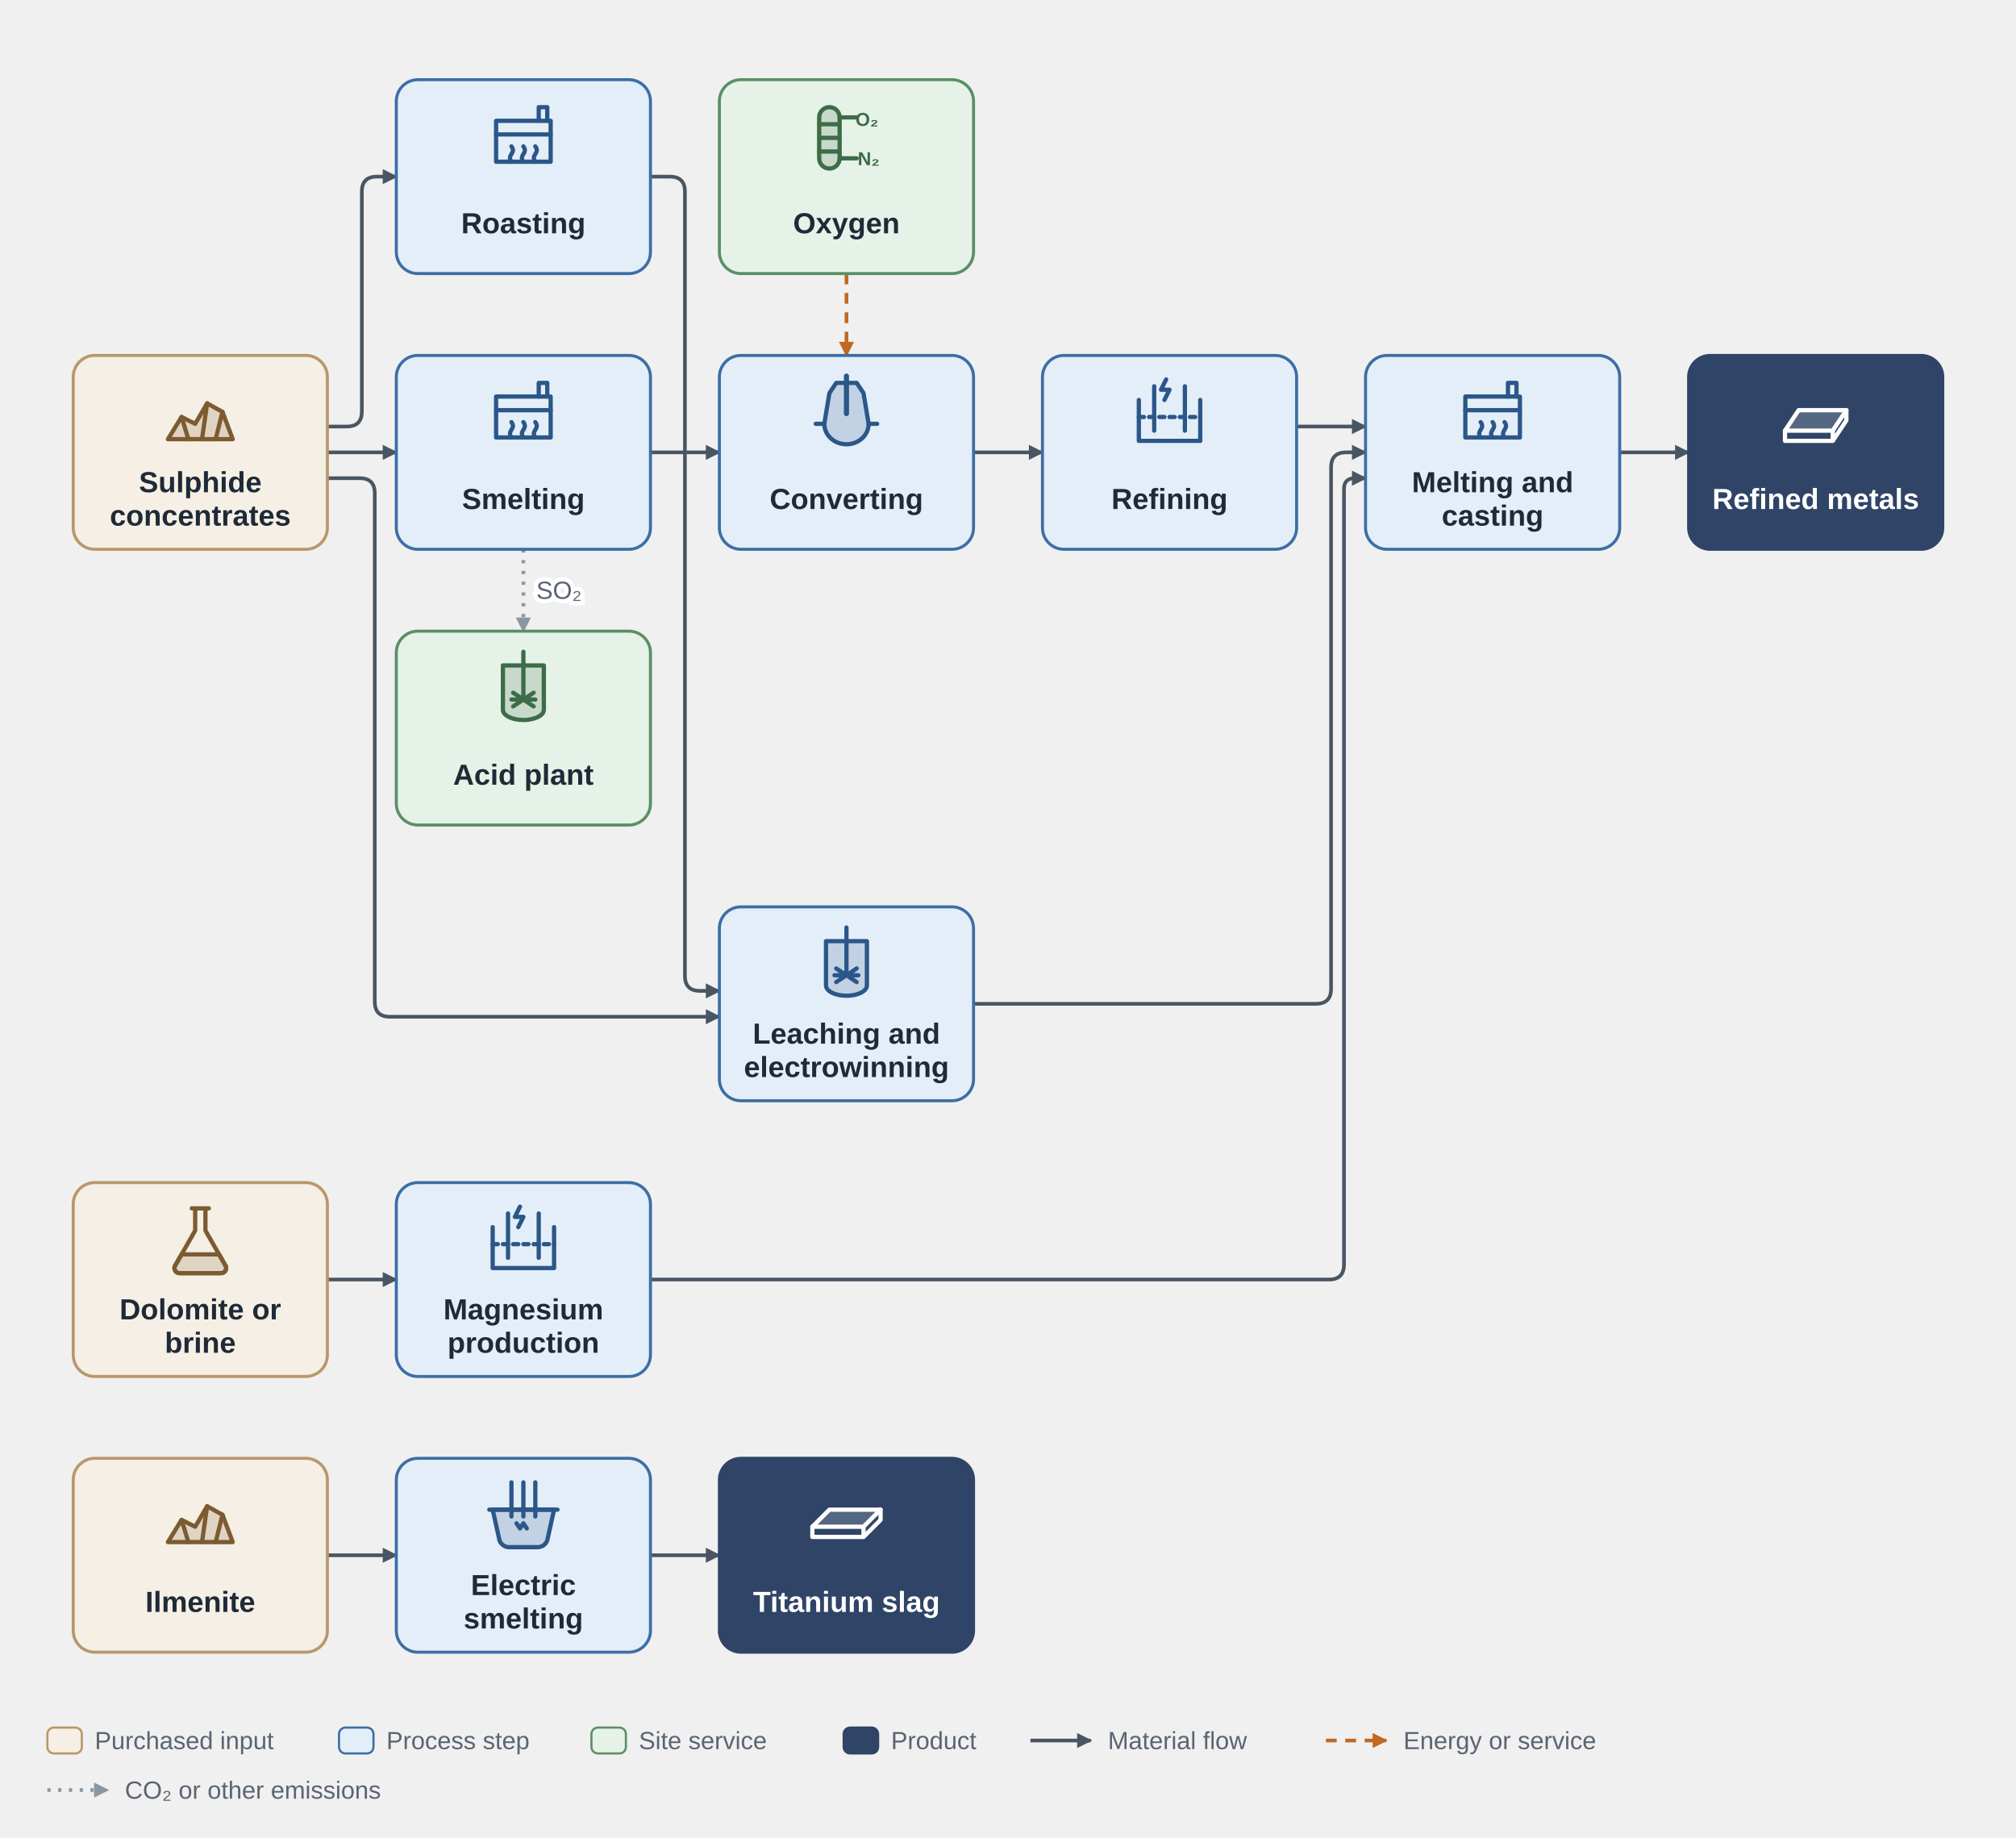
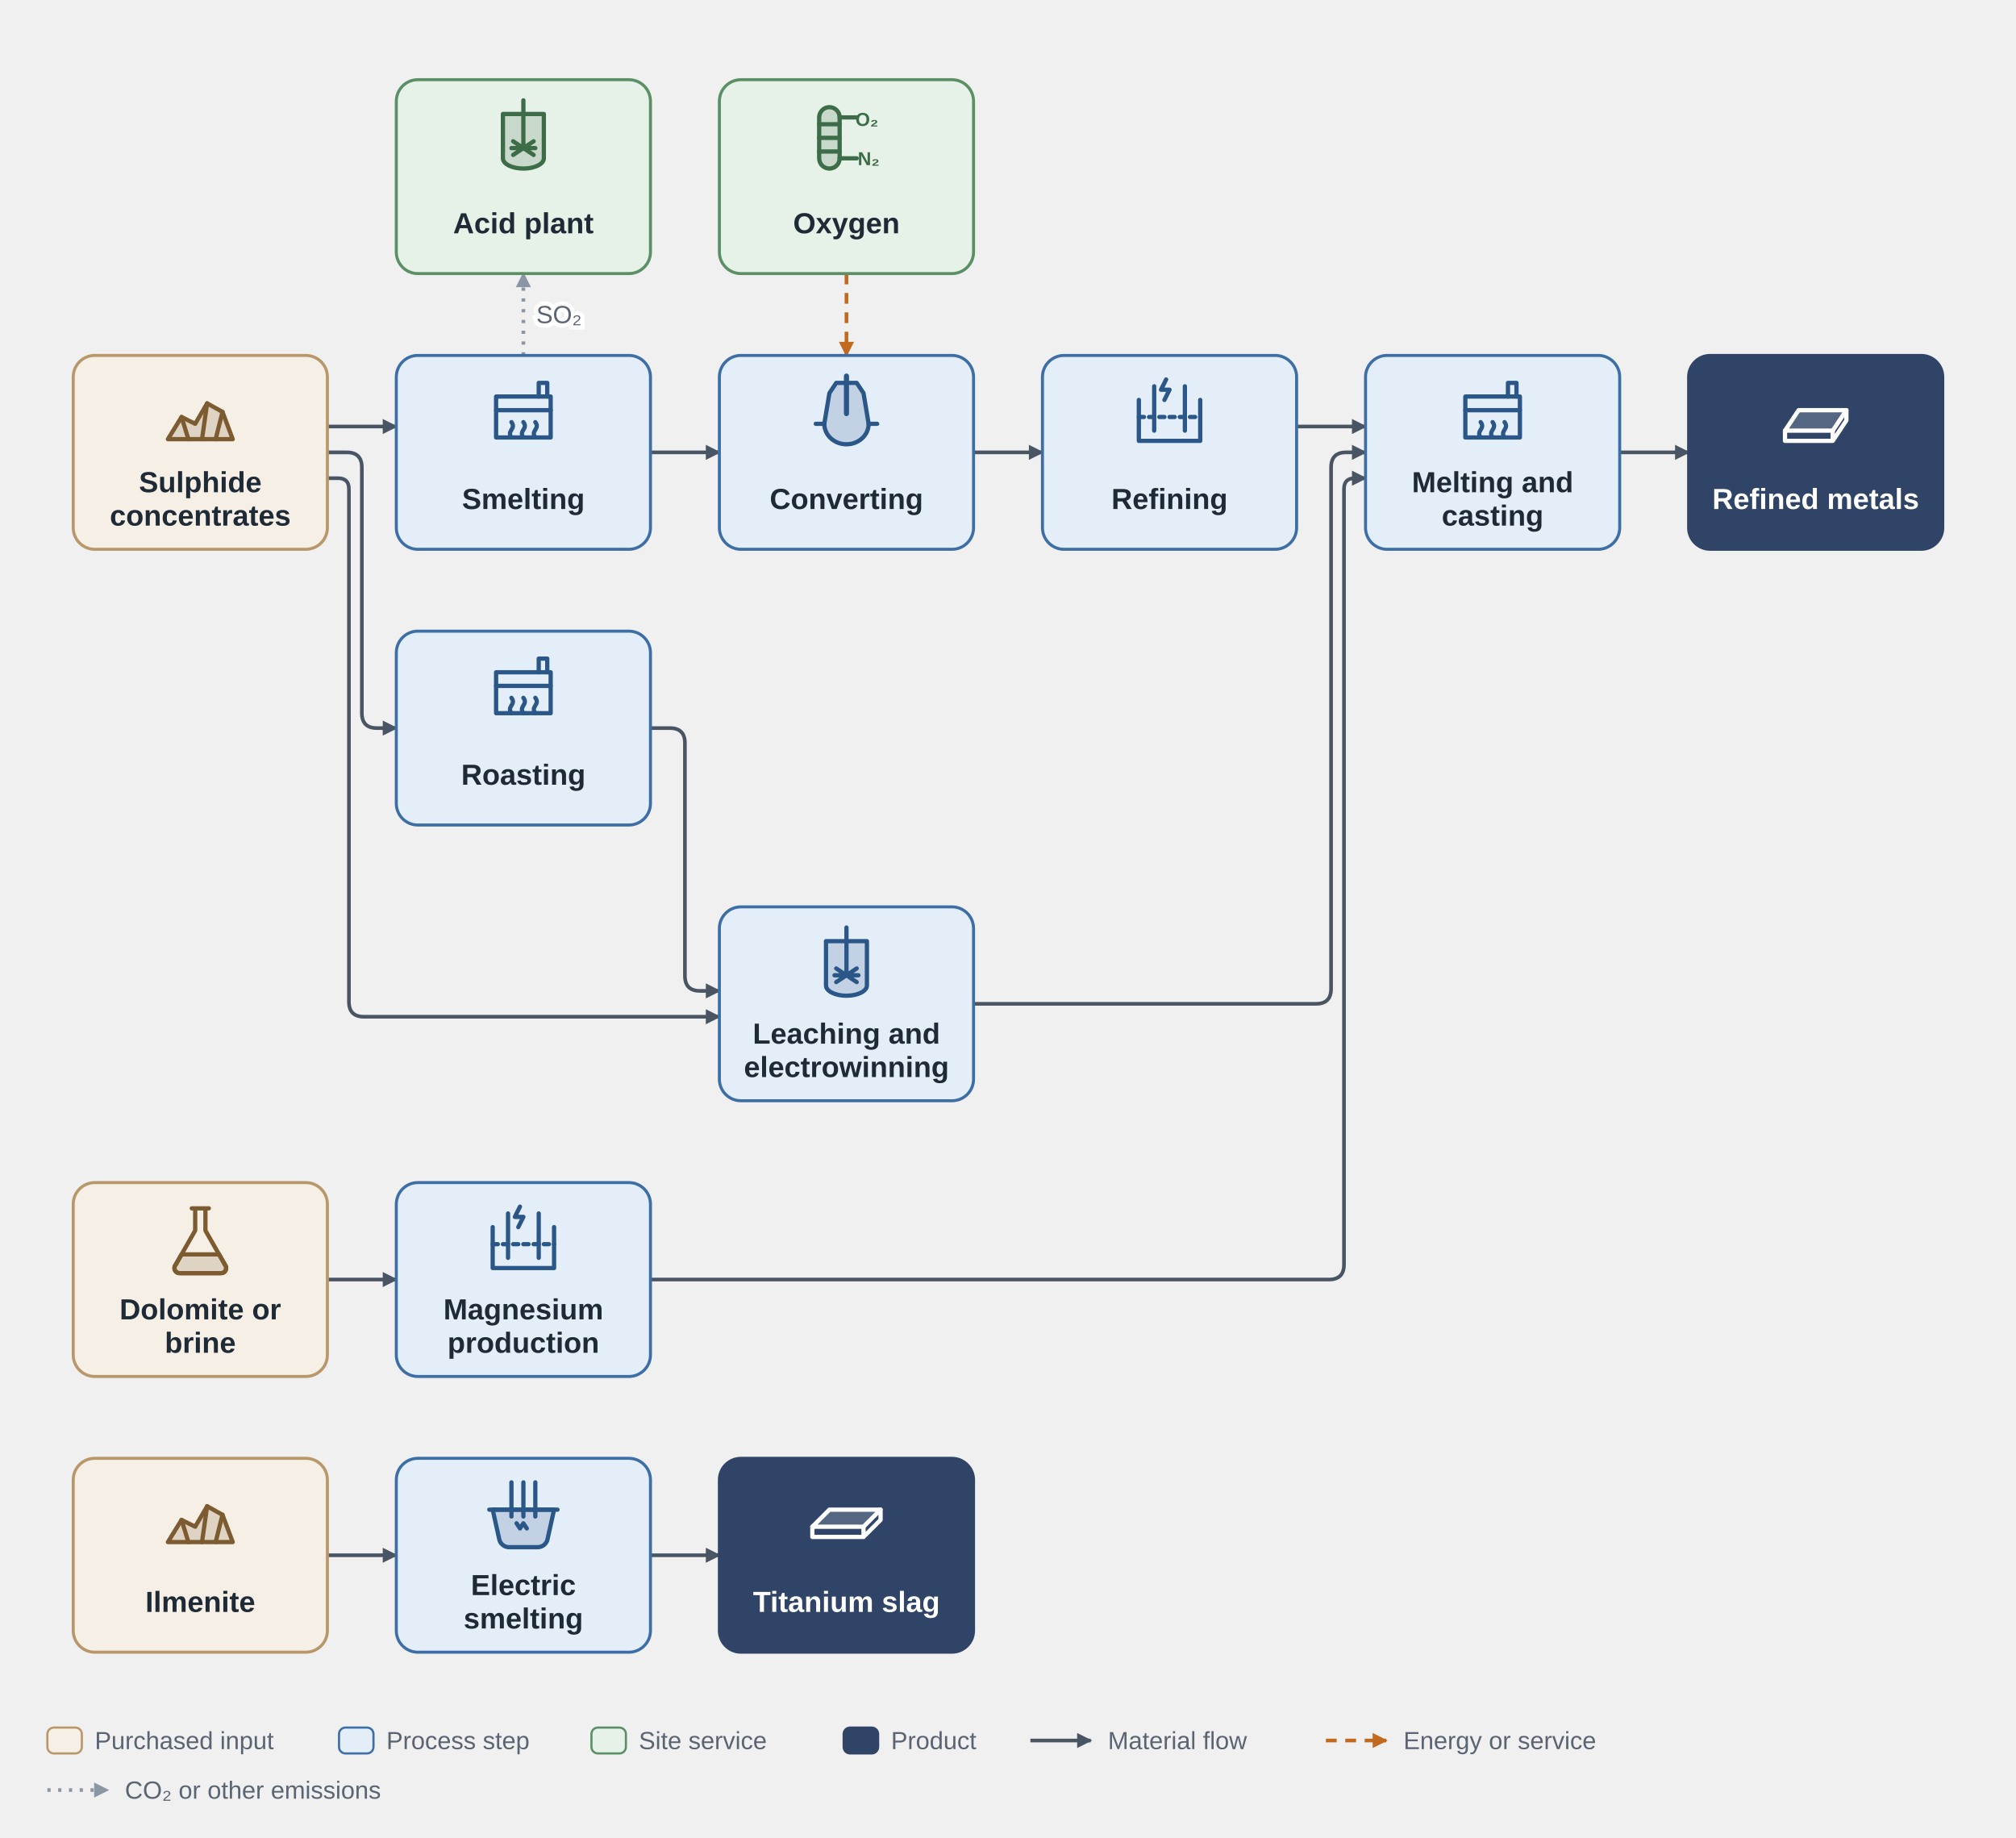
<svg xmlns="http://www.w3.org/2000/svg" viewBox="0 0 936 853" width="936" height="853" font-family="'Source Sans Pro', 'Source Sans 3', 'Segoe UI', 'Helvetica Neue', Arial, sans-serif" role="img" aria-label="Base metals, magnesium, and titanium slag process flowchart">
  <defs>
    <symbol id="icon-air-separation" viewBox="0 0 48 48">
      <g fill="none" stroke="currentColor" stroke-width="2.5" stroke-linecap="round" stroke-linejoin="round">
        <rect x="8" y="6" width="12" height="36" rx="6" fill="currentColor" fill-opacity="0.18" />
        <path d="M8 16 H20 M8 24 H20 M8 32 H20" />
        <path d="M20 12 H30" />
        <text x="36" y="17" text-anchor="middle" font-size="11" font-weight="700" fill="currentColor" stroke="none">O₂</text>
        <path d="M20 36 H30" />
        <text x="37" y="40" text-anchor="middle" font-size="11" font-weight="700" fill="currentColor" stroke="none">N₂</text>
      </g>
    </symbol>
    <symbol id="icon-chemical" viewBox="0 0 48 48">
      <g fill="none" stroke="currentColor" stroke-width="2.5" stroke-linecap="round" stroke-linejoin="round">
        <path d="M19 5 H29 M21 5 V18 L9 39 A3 3 0 0 0 12 43 H36 A3 3 0 0 0 39 39 L27 18 V5" />
        <path d="M13 32 H35 L39 39 A3 3 0 0 1 36 43 H12 A3 3 0 0 1 9 39 Z" fill="currentColor" fill-opacity="0.18" />
      </g>
    </symbol>
    <symbol id="icon-converter" viewBox="0 0 48 48">
      <g fill="none" stroke="currentColor" stroke-width="2.5" stroke-linecap="round" stroke-linejoin="round">
        <path d="M14 12 L18 6 H30 L34 12 L37 30 A13 12 0 0 1 11 30 Z" fill="currentColor" fill-opacity="0.18" />
        <path d="M24 2 V24" stroke-width="3" />
        <path d="M6 30 H11 M37 30 H42" />
      </g>
    </symbol>
    <symbol id="icon-eaf" viewBox="0 0 48 48">
      <g fill="none" stroke="currentColor" stroke-width="2.5" stroke-linecap="round" stroke-linejoin="round">
        <path d="M6 20 H42 L38 38 A6 6 0 0 1 32 42 H16 A6 6 0 0 1 10 38 Z" fill="currentColor" fill-opacity="0.18" />
        <path d="M17 4 V24 M24 4 V24 M31 4 V24 M4 20 H44" />
        <path d="M20 28 l2 3 l2-3 l2 3" />
      </g>
    </symbol>
    <symbol id="icon-electrolysis" viewBox="0 0 48 48">
      <g fill="none" stroke="currentColor" stroke-width="2.5" stroke-linecap="round" stroke-linejoin="round">
        <path d="M6 16 V40 H42 V16" />
        <path d="M6 26 H42" stroke-dasharray="3 3" />
        <path d="M15 8 V34 M33 8 V34" />
        <path d="M22 4 L19 10 H24 L21 16" />
      </g>
    </symbol>
    <symbol id="icon-furnace" viewBox="0 0 48 48">
      <g fill="none" stroke="currentColor" stroke-width="2.5" stroke-linecap="round" stroke-linejoin="round">
        <path d="M8 14 H40 V38 H8 Z" />
        <path d="M8 22 H40" />
        <path d="M17 38 c-3-4 3-5 0-9 M24 38 c-3-4 3-5 0-9 M31 38 c-3-4 3-5 0-9" />
        <path d="M33 14 V6 H38 V14" />
      </g>
    </symbol>
    <symbol id="icon-ingot" viewBox="0 0 48 48">
      <g fill="none" stroke="currentColor" stroke-width="2.5" stroke-linecap="round" stroke-linejoin="round">
        <path d="M6 34 L14 22 H42 L34 34 Z" fill="currentColor" fill-opacity="0.18" />
        <path d="M6 34 V40 H34 V34 M34 40 L42 28 V22" />
      </g>
    </symbol>
    <symbol id="icon-ore" viewBox="0 0 48 48">
      <g fill="none" stroke="currentColor" stroke-width="2.5" stroke-linecap="round" stroke-linejoin="round">
        <path d="M5 39 L13 26 L21 30 L28 18 L37 23 L43 39 Z" fill="currentColor" fill-opacity="0.18" />
        <path d="M13 26 L17 39 M28 18 L25 39 M37 23 L33 39" />
      </g>
    </symbol>
    <symbol id="icon-reactor" viewBox="0 0 48 48">
      <g fill="none" stroke="currentColor" stroke-width="2.5" stroke-linecap="round" stroke-linejoin="round">
        <path d="M12 10 H36 V36 A12 6 0 0 1 12 36 Z" fill="currentColor" fill-opacity="0.18" />
        <path d="M24 2 V30 M17 30 H31 M18 26 L30 34 M30 26 L18 34" />
      </g>
    </symbol>
    <symbol id="icon-slab" viewBox="0 0 48 48">
      <g fill="none" stroke="currentColor" stroke-width="2.5" stroke-linecap="round" stroke-linejoin="round">
        <path d="M4 30 L14 20 H44 L34 30 Z" fill="currentColor" fill-opacity="0.18" />
        <path d="M4 30 V36 H34 V30 M34 36 L44 26 V20" />
      </g>
    </symbol>
    <marker id="arrow-material" viewBox="0 0 10 10" refX="9" refY="5" markerWidth="7" markerHeight="7" markerUnits="userSpaceOnUse" orient="auto-start-reverse">
      <path d="M 0 0 L 10 5 L 0 10 z" fill="#4a5563" />
    </marker>
    <marker id="arrow-energy" viewBox="0 0 10 10" refX="9" refY="5" markerWidth="7" markerHeight="7" markerUnits="userSpaceOnUse" orient="auto-start-reverse">
      <path d="M 0 0 L 10 5 L 0 10 z" fill="#c0691f" />
    </marker>
    <marker id="arrow-emission" viewBox="0 0 10 10" refX="9" refY="5" markerWidth="7" markerHeight="7" markerUnits="userSpaceOnUse" orient="auto-start-reverse">
      <path d="M 0 0 L 10 5 L 0 10 z" fill="#8a96a3" />
    </marker>
  </defs>
-   <path d="M 152.0 210.0 L 184.0 210.0" fill="none" stroke="#4a5563" stroke-width="1.7" marker-end="url(#arrow-material)" />
-   <path d="M 152.0 198.0 L 161.0 198.0 Q 168.0 198.0 168.0 191.0 L 168.0 89.0 Q 168.0 82.0 175.0 82.0 L 184.0 82.0" fill="none" stroke="#4a5563" stroke-width="1.7" marker-end="url(#arrow-material)" />
+   <path d="M 152.0 198.0 L 184.0 198.0" fill="none" stroke="#4a5563" stroke-width="1.7" marker-end="url(#arrow-material)" />
+   <path d="M 152.0 210.0 L 161.0 210.0 Q 168.0 210.0 168.0 217.0 L 168.0 331.0 Q 168.0 338.0 175.0 338.0 L 184.0 338.0" fill="none" stroke="#4a5563" stroke-width="1.7" marker-end="url(#arrow-material)" />
  <path d="M 302.0 210.0 L 334.0 210.0" fill="none" stroke="#4a5563" stroke-width="1.7" marker-end="url(#arrow-material)" />
  <path d="M 452.0 210.0 L 484.0 210.0" fill="none" stroke="#4a5563" stroke-width="1.7" marker-end="url(#arrow-material)" />
  <path d="M 602.0 198.0 L 634.0 198.0" fill="none" stroke="#4a5563" stroke-width="1.7" marker-end="url(#arrow-material)" />
  <path d="M 752.0 210.0 L 784.0 210.0" fill="none" stroke="#4a5563" stroke-width="1.7" marker-end="url(#arrow-material)" />
  <path d="M 393.0 127.0 L 393.0 165.0" fill="none" stroke="#c0691f" stroke-width="1.7" stroke-dasharray="5 4" marker-end="url(#arrow-energy)" />
-   <path d="M 243.0 255.0 L 243.0 293.0" fill="none" stroke="#8a96a3" stroke-width="1.7" stroke-dasharray="1.5 3.5" marker-end="url(#arrow-emission)" />
-   <text x="249.0" y="278.0" text-anchor="start" font-size="11.5" fill="#5a6472" stroke="#ffffff" stroke-width="4" paint-order="stroke">SO₂</text>
-   <path d="M 152.0 222.0 L 167.0 222.0 Q 174.0 222.0 174.0 229.0 L 174.0 465.0 Q 174.0 472.0 181.0 472.0 L 334.0 472.0" fill="none" stroke="#4a5563" stroke-width="1.7" marker-end="url(#arrow-material)" />
-   <path d="M 302.0 82.0 L 311.0 82.0 Q 318.0 82.0 318.0 89.0 L 318.0 453.0 Q 318.0 460.0 325.0 460.0 L 334.0 460.0" fill="none" stroke="#4a5563" stroke-width="1.7" marker-end="url(#arrow-material)" />
+   <path d="M 243.0 165.0 L 243.0 127.0" fill="none" stroke="#8a96a3" stroke-width="1.7" stroke-dasharray="1.5 3.5" marker-end="url(#arrow-emission)" />
+   <text x="249.0" y="150.0" text-anchor="start" font-size="11.5" fill="#5a6472" stroke="#ffffff" stroke-width="4" paint-order="stroke">SO₂</text>
+   <path d="M 152.0 222.0 L 157.0 222.0 Q 162.0 222.0 162.0 227.0 L 162.0 465.0 Q 162.0 472.0 169.0 472.0 L 334.0 472.0" fill="none" stroke="#4a5563" stroke-width="1.7" marker-end="url(#arrow-material)" />
+   <path d="M 302.0 338.0 L 311.0 338.0 Q 318.0 338.0 318.0 345.0 L 318.0 453.0 Q 318.0 460.0 325.0 460.0 L 334.0 460.0" fill="none" stroke="#4a5563" stroke-width="1.7" marker-end="url(#arrow-material)" />
  <path d="M 452.0 466.0 L 611.0 466.0 Q 618.0 466.0 618.0 459.0 L 618.0 217.0 Q 618.0 210.0 625.0 210.0 L 634.0 210.0" fill="none" stroke="#4a5563" stroke-width="1.7" marker-end="url(#arrow-material)" />
  <path d="M 302.0 594.0 L 617.0 594.0 Q 624.0 594.0 624.0 587.0 L 624.0 227.0 Q 624.0 222.0 629.0 222.0 L 634.0 222.0" fill="none" stroke="#4a5563" stroke-width="1.7" marker-end="url(#arrow-material)" />
  <path d="M 152.0 594.0 L 184.0 594.0" fill="none" stroke="#4a5563" stroke-width="1.7" marker-end="url(#arrow-material)" />
  <path d="M 152.0 722.0 L 184.0 722.0" fill="none" stroke="#4a5563" stroke-width="1.7" marker-end="url(#arrow-material)" />
  <path d="M 302.0 722.0 L 334.0 722.0" fill="none" stroke="#4a5563" stroke-width="1.7" marker-end="url(#arrow-material)" />
  <g>
    <rect x="34.0" y="165.0" width="118" height="90" rx="10" fill="#f5efe5" stroke="#b8976a" stroke-width="1.4" />
    <use href="#icon-ore" x="74.0" y="173.0" width="38" height="38" style="color:#7d5b30" />
    <text x="93.0" y="228.5" text-anchor="middle" font-size="13.5" font-weight="600" fill="#1f2a37">Sulphide</text>
    <text x="93.0" y="244.0" text-anchor="middle" font-size="13.5" font-weight="600" fill="#1f2a37">concentrates</text>
  </g>
  <g>
    <rect x="34.0" y="549.0" width="118" height="90" rx="10" fill="#f5efe5" stroke="#b8976a" stroke-width="1.4" />
    <use href="#icon-chemical" x="74.0" y="557.0" width="38" height="38" style="color:#7d5b30" />
    <text x="93.0" y="612.5" text-anchor="middle" font-size="13.5" font-weight="600" fill="#1f2a37">Dolomite or</text>
    <text x="93.0" y="628.0" text-anchor="middle" font-size="13.5" font-weight="600" fill="#1f2a37">brine</text>
  </g>
  <g>
    <rect x="34.0" y="677.0" width="118" height="90" rx="10" fill="#f5efe5" stroke="#b8976a" stroke-width="1.4" />
    <use href="#icon-ore" x="74.0" y="685.0" width="38" height="38" style="color:#7d5b30" />
    <text x="93.0" y="748.3" text-anchor="middle" font-size="13.5" font-weight="600" fill="#1f2a37">Ilmenite</text>
  </g>
  <g>
-     <rect x="184.0" y="37.0" width="118" height="90" rx="10" fill="#e4eef9" stroke="#3d6ea5" stroke-width="1.4" />
-     <use href="#icon-furnace" x="224.0" y="45.0" width="38" height="38" style="color:#2b5788" />
-     <text x="243.0" y="108.3" text-anchor="middle" font-size="13.5" font-weight="600" fill="#1f2a37">Roasting</text>
+     <rect x="184.0" y="293.0" width="118" height="90" rx="10" fill="#e4eef9" stroke="#3d6ea5" stroke-width="1.4" />
+     <use href="#icon-furnace" x="224.0" y="301.0" width="38" height="38" style="color:#2b5788" />
+     <text x="243.0" y="364.3" text-anchor="middle" font-size="13.5" font-weight="600" fill="#1f2a37">Roasting</text>
  </g>
  <g>
    <rect x="184.0" y="165.0" width="118" height="90" rx="10" fill="#e4eef9" stroke="#3d6ea5" stroke-width="1.4" />
    <use href="#icon-furnace" x="224.0" y="173.0" width="38" height="38" style="color:#2b5788" />
    <text x="243.0" y="236.3" text-anchor="middle" font-size="13.5" font-weight="600" fill="#1f2a37">Smelting</text>
  </g>
  <g>
-     <rect x="184.0" y="293.0" width="118" height="90" rx="10" fill="#e6f2e8" stroke="#5b8f66" stroke-width="1.4" />
-     <use href="#icon-reactor" x="224.0" y="301.0" width="38" height="38" style="color:#3d6c48" />
-     <text x="243.0" y="364.3" text-anchor="middle" font-size="13.5" font-weight="600" fill="#1f2a37">Acid plant</text>
+     <rect x="184.0" y="37.0" width="118" height="90" rx="10" fill="#e6f2e8" stroke="#5b8f66" stroke-width="1.4" />
+     <use href="#icon-reactor" x="224.0" y="45.0" width="38" height="38" style="color:#3d6c48" />
+     <text x="243.0" y="108.3" text-anchor="middle" font-size="13.5" font-weight="600" fill="#1f2a37">Acid plant</text>
  </g>
  <g>
    <rect x="334.0" y="37.0" width="118" height="90" rx="10" fill="#e6f2e8" stroke="#5b8f66" stroke-width="1.4" />
    <use href="#icon-air-separation" x="374.0" y="45.0" width="38" height="38" style="color:#3d6c48" />
    <text x="393.0" y="108.3" text-anchor="middle" font-size="13.5" font-weight="600" fill="#1f2a37">Oxygen</text>
  </g>
  <g>
    <rect x="334.0" y="165.0" width="118" height="90" rx="10" fill="#e4eef9" stroke="#3d6ea5" stroke-width="1.4" />
    <use href="#icon-converter" x="374.0" y="173.0" width="38" height="38" style="color:#2b5788" />
    <text x="393.0" y="236.3" text-anchor="middle" font-size="13.5" font-weight="600" fill="#1f2a37">Converting</text>
  </g>
  <g>
    <rect x="484.0" y="165.0" width="118" height="90" rx="10" fill="#e4eef9" stroke="#3d6ea5" stroke-width="1.4" />
    <use href="#icon-electrolysis" x="524.0" y="173.0" width="38" height="38" style="color:#2b5788" />
    <text x="543.0" y="236.3" text-anchor="middle" font-size="13.5" font-weight="600" fill="#1f2a37">Refining</text>
  </g>
  <g>
    <rect x="334.0" y="421.0" width="118" height="90" rx="10" fill="#e4eef9" stroke="#3d6ea5" stroke-width="1.4" />
    <use href="#icon-reactor" x="374.0" y="429.0" width="38" height="38" style="color:#2b5788" />
    <text x="393.0" y="484.5" text-anchor="middle" font-size="13.5" font-weight="600" fill="#1f2a37">Leaching and</text>
    <text x="393.0" y="500.0" text-anchor="middle" font-size="13.5" font-weight="600" fill="#1f2a37">electrowinning</text>
  </g>
  <g>
    <rect x="634.0" y="165.0" width="118" height="90" rx="10" fill="#e4eef9" stroke="#3d6ea5" stroke-width="1.4" />
    <use href="#icon-furnace" x="674.0" y="173.0" width="38" height="38" style="color:#2b5788" />
    <text x="693.0" y="228.5" text-anchor="middle" font-size="13.5" font-weight="600" fill="#1f2a37">Melting and</text>
    <text x="693.0" y="244.0" text-anchor="middle" font-size="13.5" font-weight="600" fill="#1f2a37">casting</text>
  </g>
  <g>
    <rect x="784.0" y="165.0" width="118" height="90" rx="10" fill="#2f4466" stroke="#2f4466" stroke-width="1.4" />
    <use href="#icon-ingot" x="824.0" y="173.0" width="38" height="38" style="color:#ffffff" />
    <text x="843.0" y="236.3" text-anchor="middle" font-size="13.5" font-weight="600" fill="#ffffff">Refined metals</text>
  </g>
  <g>
    <rect x="184.0" y="549.0" width="118" height="90" rx="10" fill="#e4eef9" stroke="#3d6ea5" stroke-width="1.4" />
    <use href="#icon-electrolysis" x="224.0" y="557.0" width="38" height="38" style="color:#2b5788" />
    <text x="243.0" y="612.5" text-anchor="middle" font-size="13.5" font-weight="600" fill="#1f2a37">Magnesium</text>
    <text x="243.0" y="628.0" text-anchor="middle" font-size="13.5" font-weight="600" fill="#1f2a37">production</text>
  </g>
  <g>
    <rect x="184.0" y="677.0" width="118" height="90" rx="10" fill="#e4eef9" stroke="#3d6ea5" stroke-width="1.4" />
    <use href="#icon-eaf" x="224.0" y="685.0" width="38" height="38" style="color:#2b5788" />
    <text x="243.0" y="740.5" text-anchor="middle" font-size="13.5" font-weight="600" fill="#1f2a37">Electric</text>
    <text x="243.0" y="756.0" text-anchor="middle" font-size="13.5" font-weight="600" fill="#1f2a37">smelting</text>
  </g>
  <g>
    <rect x="334.0" y="677.0" width="118" height="90" rx="10" fill="#2f4466" stroke="#2f4466" stroke-width="1.4" />
    <use href="#icon-slab" x="374.0" y="685.0" width="38" height="38" style="color:#ffffff" />
    <text x="393.0" y="748.3" text-anchor="middle" font-size="13.5" font-weight="600" fill="#ffffff">Titanium slag</text>
  </g>
  <rect x="22.0" y="802" width="16" height="12" rx="3" fill="#f5efe5" stroke="#b8976a" />
  <text x="44.0" y="812" font-size="11.5" fill="#5a6472">Purchased input</text>
  <rect x="157.4" y="802" width="16" height="12" rx="3" fill="#e4eef9" stroke="#3d6ea5" />
  <text x="179.4" y="812" font-size="11.5" fill="#5a6472">Process step</text>
  <rect x="274.6" y="802" width="16" height="12" rx="3" fill="#e6f2e8" stroke="#5b8f66" />
  <text x="296.6" y="812" font-size="11.5" fill="#5a6472">Site service</text>
  <rect x="391.7" y="802" width="16" height="12" rx="3" fill="#2f4466" stroke="#2f4466" />
  <text x="413.7" y="812" font-size="11.5" fill="#5a6472">Product</text>
  <path d="M 478.4 808 H 506.4" stroke="#4a5563" stroke-width="1.7" marker-end="url(#arrow-material)" />
  <text x="514.4" y="812" font-size="11.5" fill="#5a6472">Material flow</text>
  <path d="M 615.6 808 H 643.6" stroke="#c0691f" stroke-width="1.7" stroke-dasharray="5 4" marker-end="url(#arrow-energy)" />
  <text x="651.6" y="812" font-size="11.5" fill="#5a6472">Energy or service</text>
  <path d="M 22.0 831.0 H 50.0" stroke="#8a96a3" stroke-width="1.7" stroke-dasharray="1.5 3.5" marker-end="url(#arrow-emission)" />
  <text x="58.0" y="835.0" font-size="11.5" fill="#5a6472">CO₂ or other emissions</text>
</svg>
